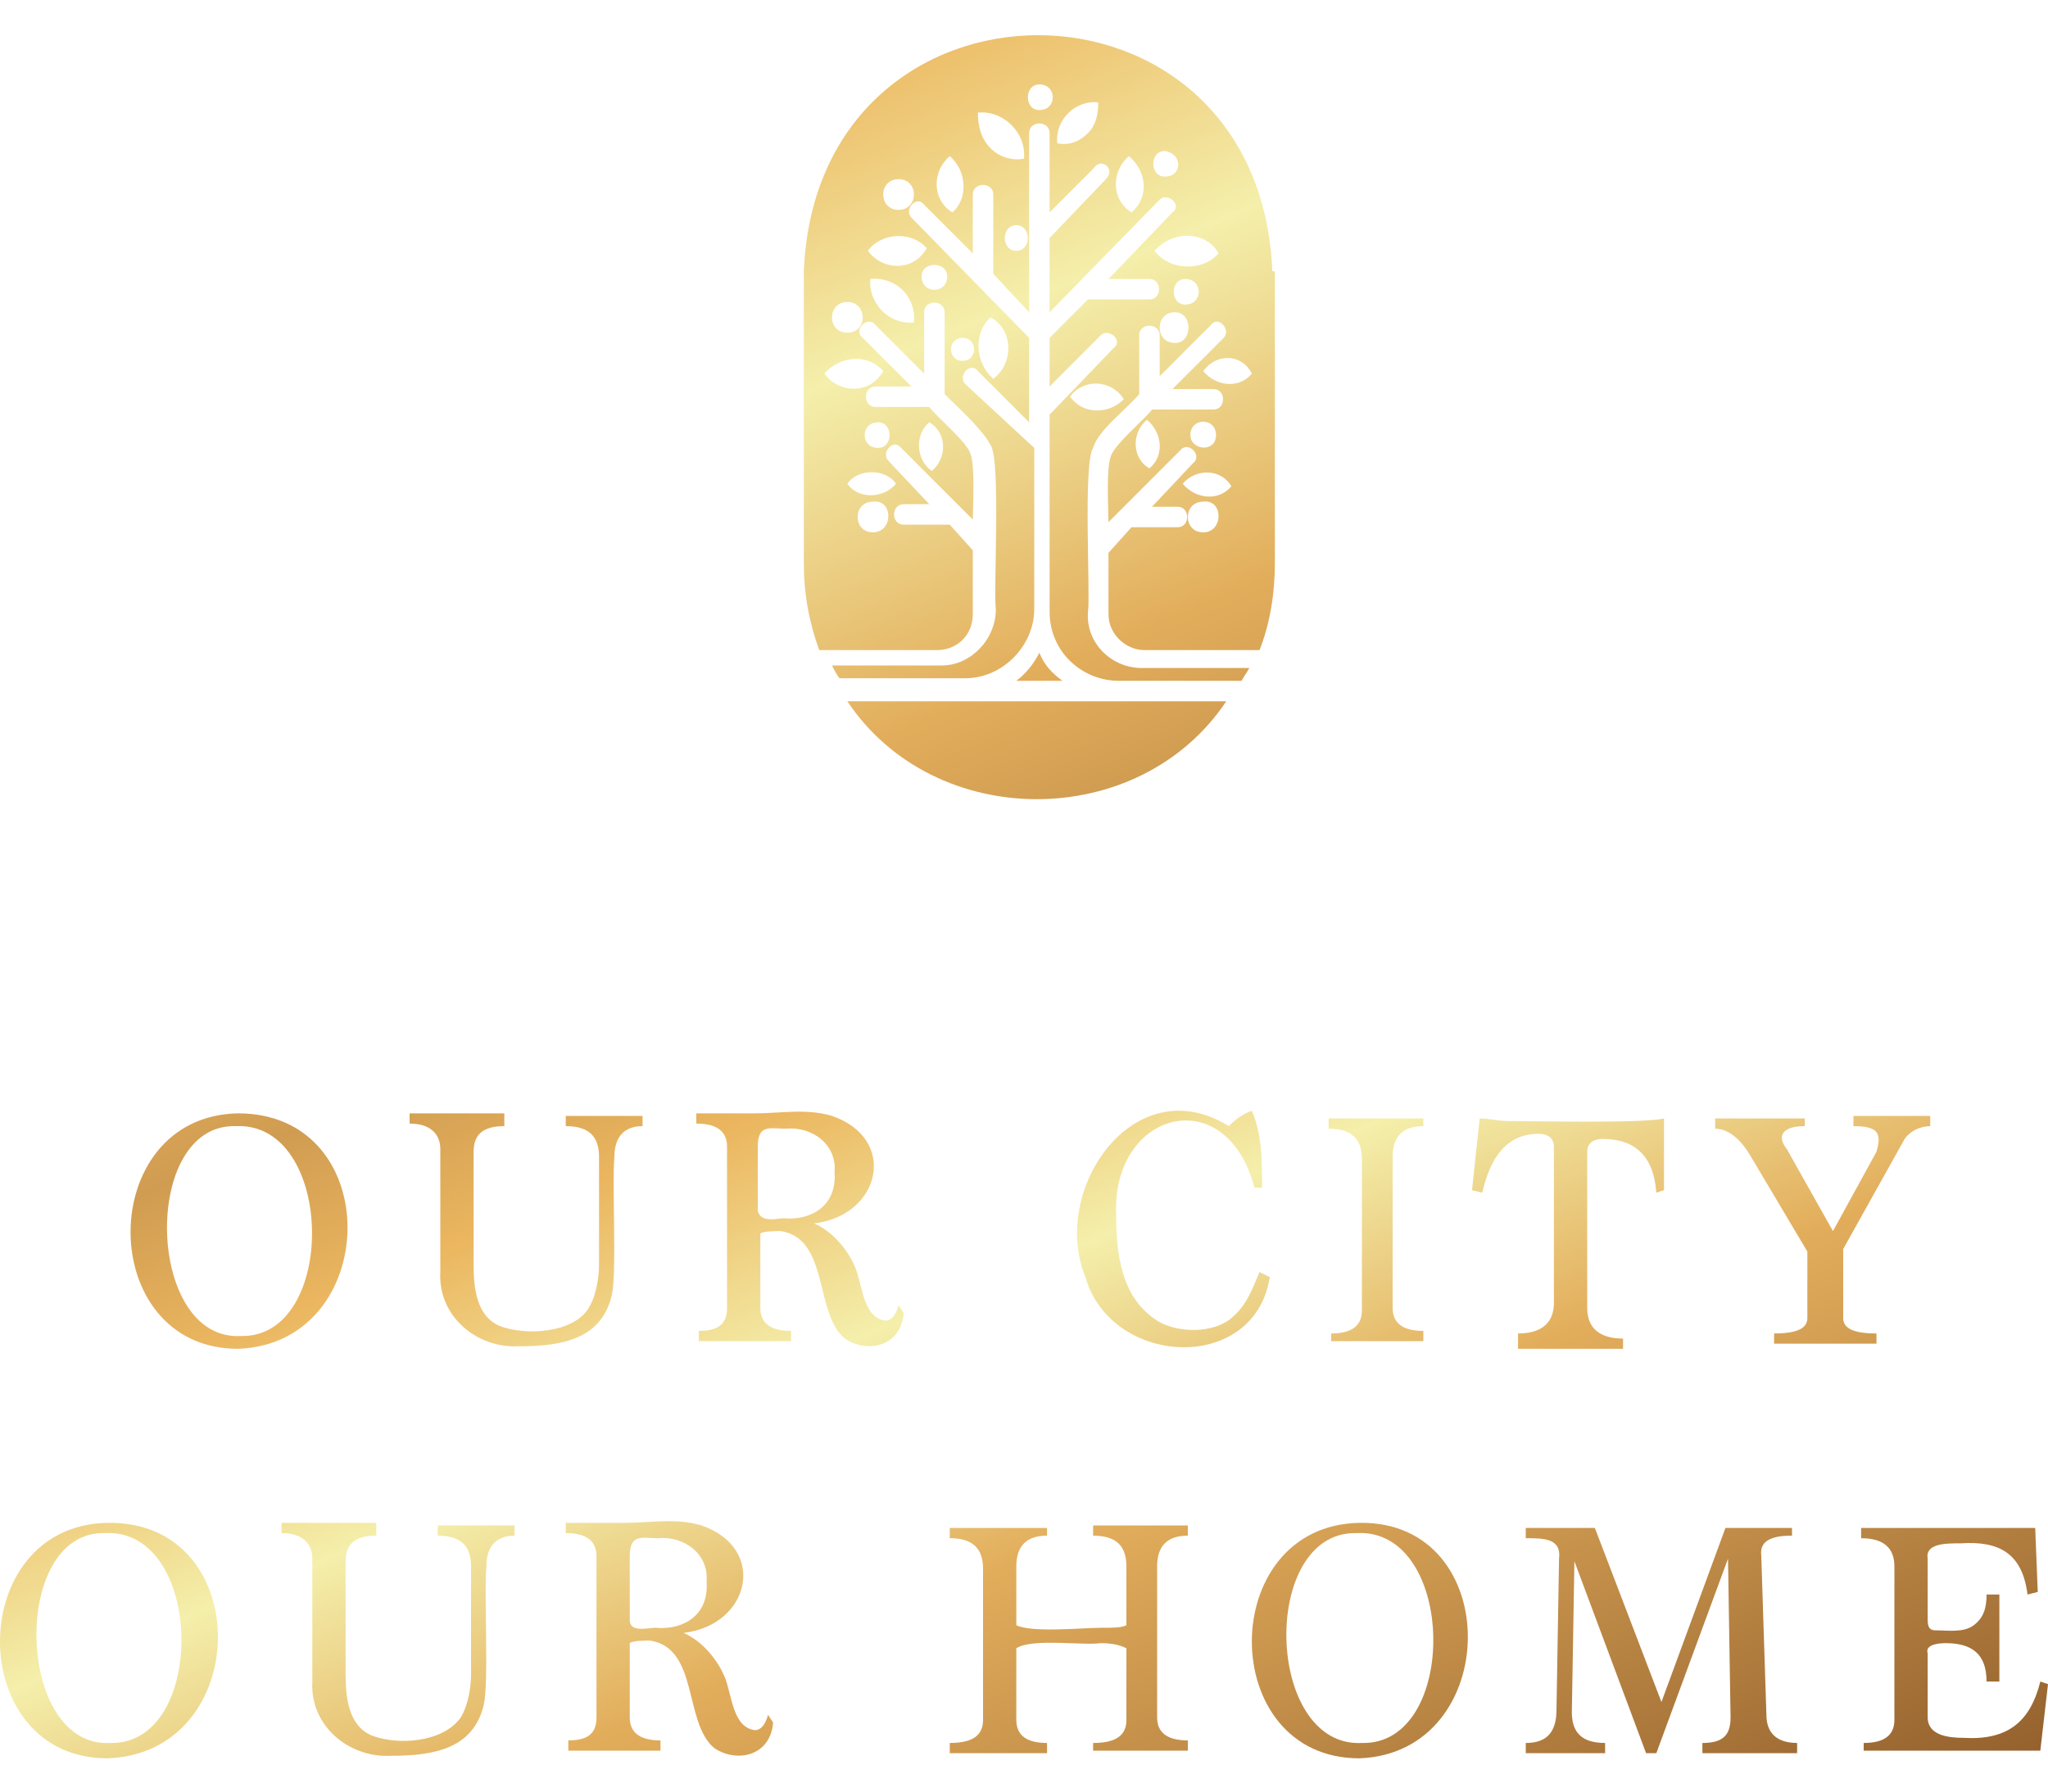
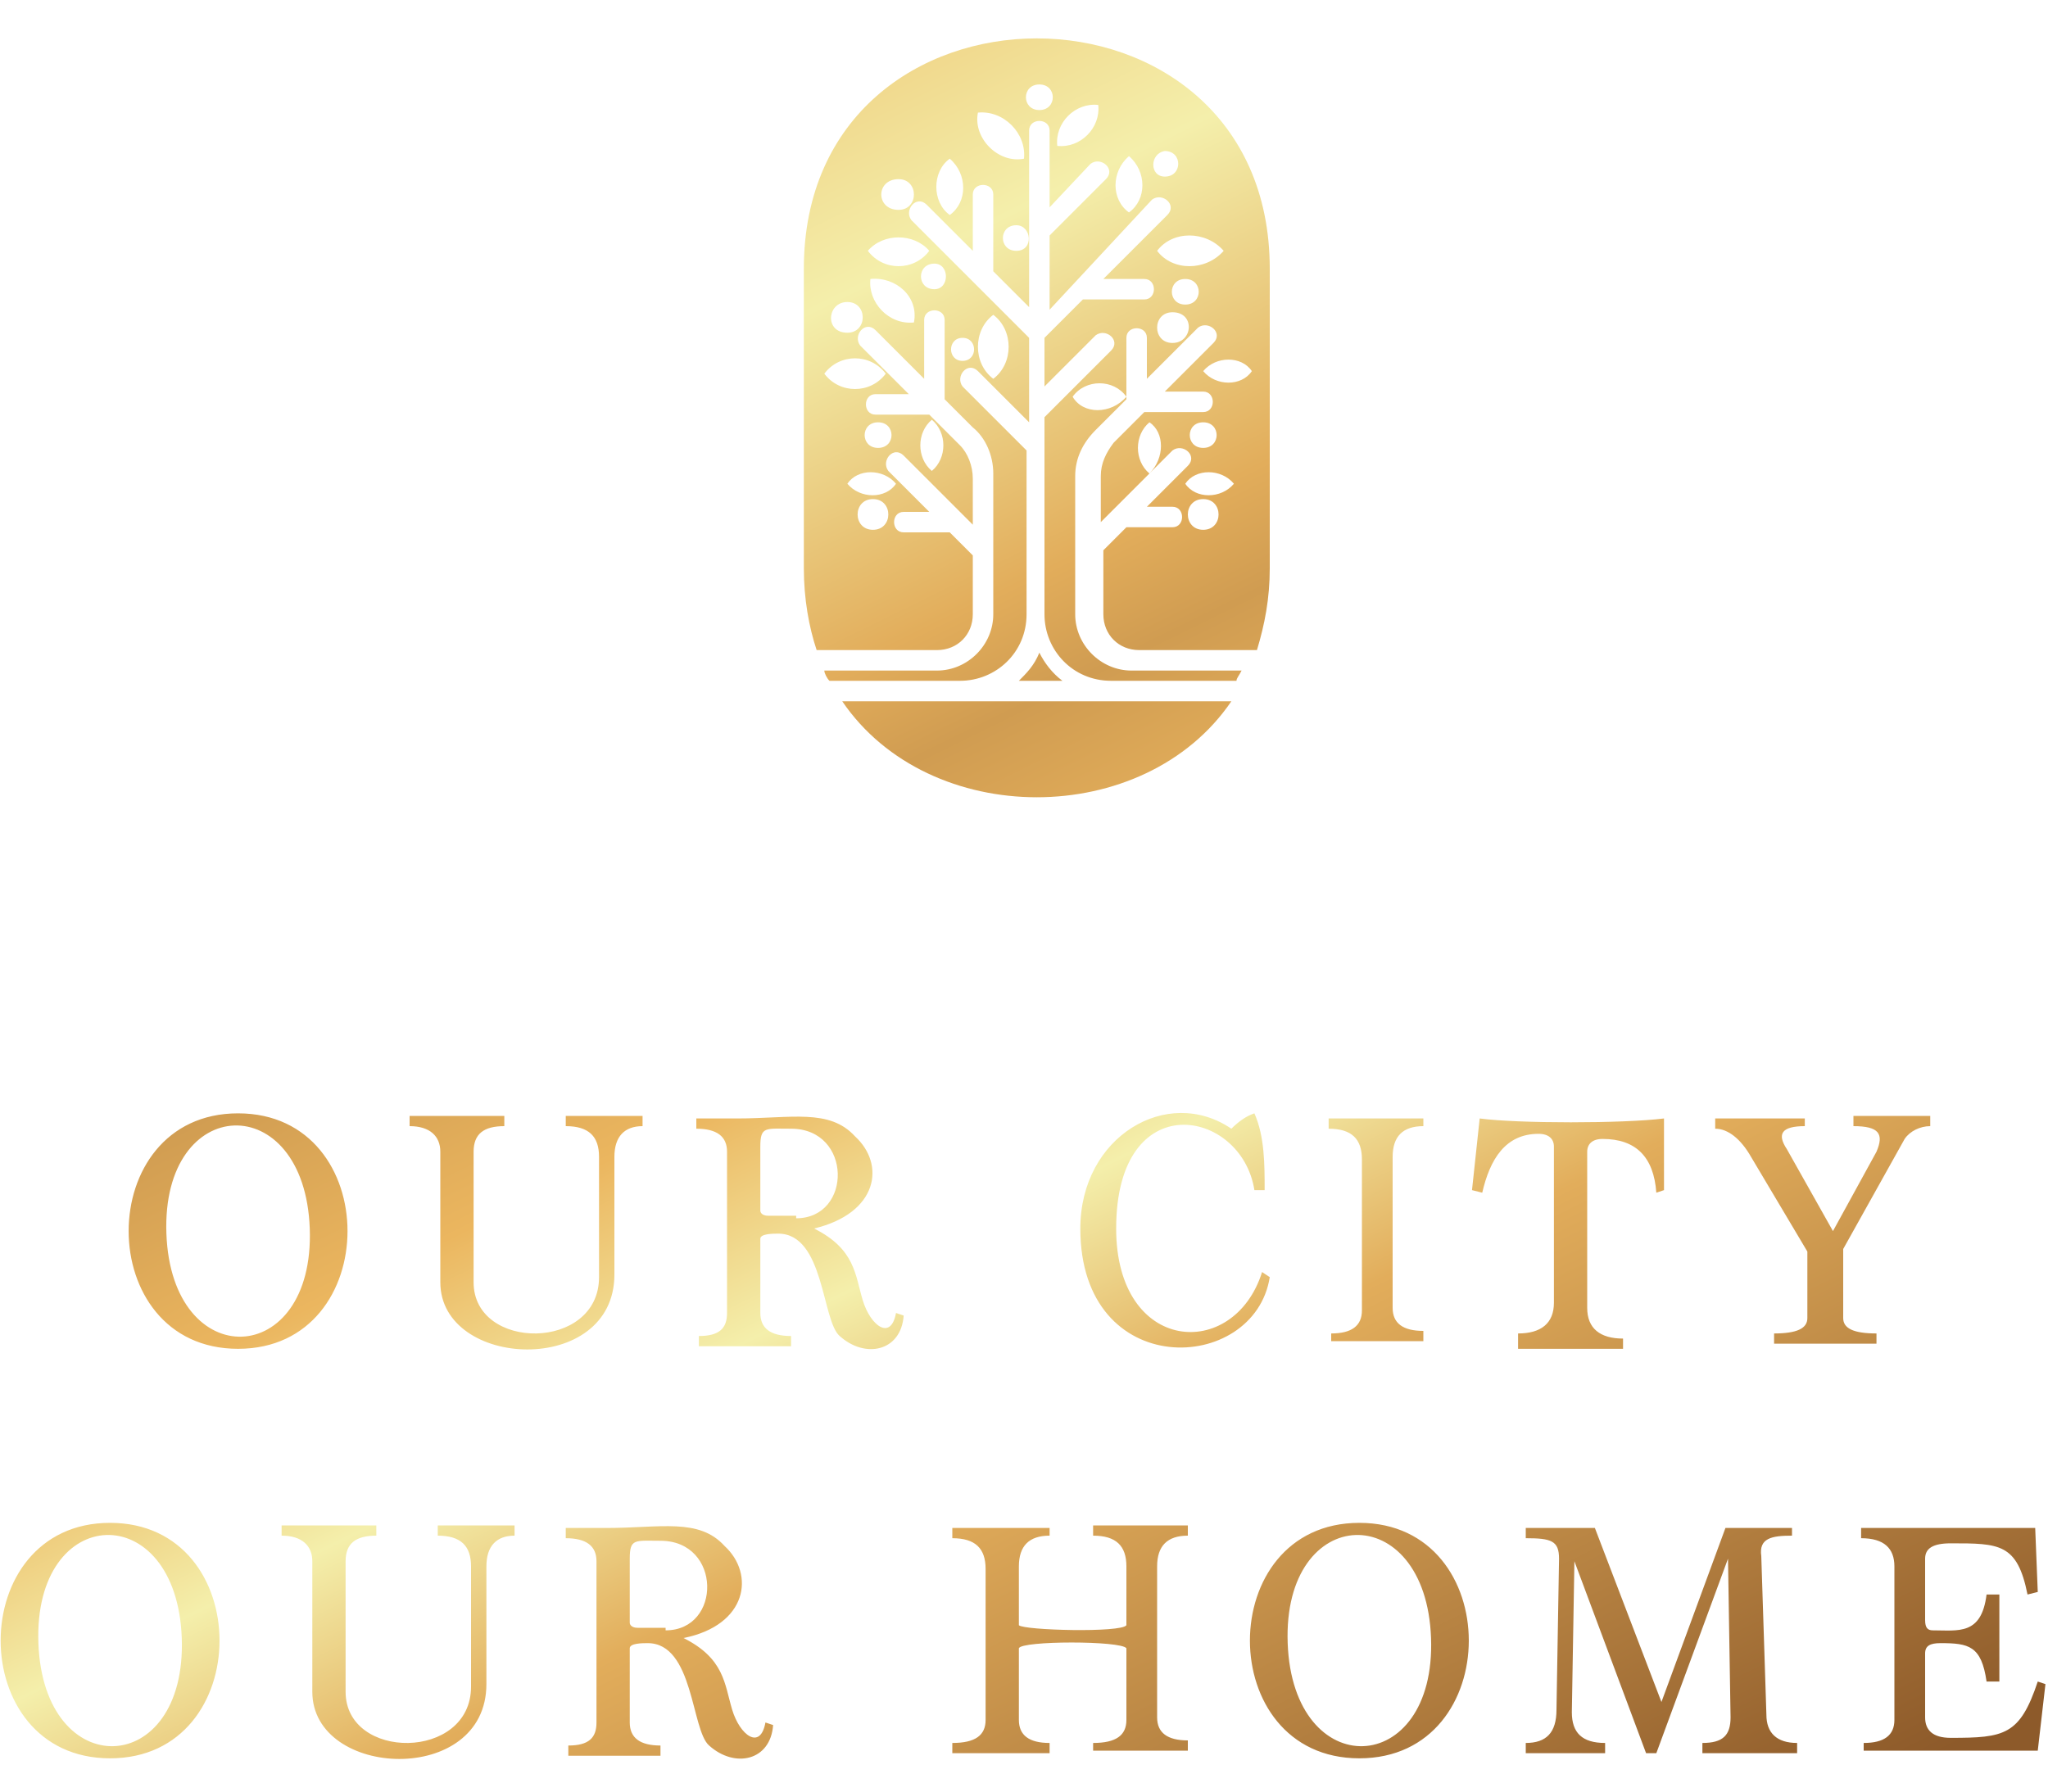
- <svg xmlns="http://www.w3.org/2000/svg" version="1.1" id="圖層_1" x="0px" y="0px" viewBox="0 0 80 70" style="enable-background:new 0 0 80 70;" xml:space="preserve">
-   <style type="text/css">
- 	.st0{fill:url(#SVGID_1_);}
- </style>
-   <linearGradient id="SVGID_1_" gradientUnits="userSpaceOnUse" x1="16.461" y1="3.28" x2="49.72" y2="83.231">
-     <stop offset="5.347594e-02" style="stop-color:#EBB65F" />
-     <stop offset="0.195" style="stop-color:#F4EFAB" />
-     <stop offset="0.353" style="stop-color:#E2AD5B" />
-     <stop offset="0.414" style="stop-color:#D09C51" />
-     <stop offset="0.489" style="stop-color:#EBB65F" />
-     <stop offset="0.598" style="stop-color:#F4EFAB" />
-     <stop offset="0.719" style="stop-color:#E2AD5B" />
+ <svg xmlns="http://www.w3.org/2000/svg" width="80" height="70" viewBox="0 0 80 70" fill="url(#SVGID_1_)">
+   <linearGradient id="SVGID_1_" gradientUnits="userSpaceOnUse" x1="12.053" y1="2.319" x2="50.662" y2="80.841">
+     <stop offset="0" style="stop-color:#EBB65F" />
+     <stop offset="0.2" style="stop-color:#F4EFAB" />
+     <stop offset="0.35" style="stop-color:#E2AD5B" />
+     <stop offset="0.4" style="stop-color:#D09C51" />
+     <stop offset="0.5" style="stop-color:#EBB65F" />
+     <stop offset="0.6" style="stop-color:#F4EFAB" />
+     <stop offset="0.7" style="stop-color:#E2AD5B" />
    <stop offset="1" style="stop-color:#8D5A2A" />
  </linearGradient>
-   <path class="st0" d="M9.3,52.7c-5.6,0-5.6-9.1,0-9.2C15.1,43.5,14.9,52.5,9.3,52.7z M9.4,52.2c3.8,0.1,3.7-8.4-0.2-8.2  C5.5,43.9,5.7,52.4,9.4,52.2z M23.4,45.2c0-0.8-0.4-1.2-1.3-1.2v-0.4h3V44c-0.7,0-1.1,0.4-1.1,1.2c-0.1,1,0.1,4.5-0.1,5.4  c-0.4,1.7-1.9,2-3.6,2c-1.7,0.1-3.2-1.2-3.1-2.9c0,0,0-4.8,0-4.8c0-0.6-0.4-1-1.2-1v-0.4h3.7V44c-0.8,0-1.2,0.3-1.2,1v4.4  c0,0.9,0.1,2,1,2.4c1,0.4,2.9,0.3,3.5-0.7c0.3-0.5,0.4-1.2,0.4-1.7C23.4,49.4,23.4,45.2,23.4,45.2z M35.3,51.3  c-0.1,1.3-1.4,1.6-2.3,1c-1.2-1-0.6-3.9-2.5-4.2c-0.2,0-0.7,0-0.8,0.1v2.9c0,0.6,0.4,0.9,1.2,0.9v0.4h-3.6v-0.4  c0.8,0,1.1-0.3,1.1-0.9v-6.3c0-0.6-0.4-0.9-1.2-0.9v-0.4c0.5,0,1.9,0,2.3,0c1,0,2-0.2,3,0.1c2.6,0.9,1.9,3.9-0.7,4.2v0  c0.7,0.3,1.3,1,1.6,1.7c0.3,0.7,0.3,2,1.2,2.1c0.2,0,0.4-0.2,0.5-0.6L35.3,51.3z M30.6,47.6c1.1,0.1,2.1-0.5,2-1.8  c0.1-1.1-0.9-1.8-1.9-1.7c-0.6,0-1.1-0.2-1.1,0.7c0,0,0,2.5,0,2.5C29.7,47.8,30.4,47.6,30.6,47.6z M49.6,49.9  c-0.6,3.8-6.2,3.5-7.2,0c-1.4-3.4,1.9-8.2,5.6-5.9c0.3-0.3,0.6-0.5,0.9-0.6c0.4,0.9,0.4,2,0.4,3H49c-1.1-4.2-5.6-3-5.4,1.1  c0,1.5,0.2,3.2,1.6,4.1c0.8,0.5,2.2,0.5,2.9-0.1c0.6-0.5,0.8-1.1,1.1-1.8L49.6,49.9z M52,52.5v-0.4c0.8,0,1.2-0.3,1.2-0.9v-5.9  c0-0.8-0.4-1.2-1.3-1.2v-0.4h3.7V44c-0.8,0-1.2,0.4-1.2,1.2v5.9c0,0.6,0.4,0.9,1.2,0.9v0.4H52z M59.3,52.5v-0.4  c0.9,0,1.4-0.4,1.4-1.2v-6.1c0-0.3-0.2-0.5-0.6-0.5c-1.3,0-1.9,1-2.2,2.3l-0.4-0.1l0.3-2.8c0.4,0,0.7,0.1,1.1,0.1  c0.9,0,5.3,0.1,6.1-0.1v2.8l-0.3,0.1c-0.1-1.4-0.8-2.1-2.1-2.1c-0.4,0-0.6,0.2-0.6,0.5v6.1c0,0.8,0.5,1.2,1.4,1.2v0.4H59.3z   M69.3,52.5v-0.4c0.9,0,1.3-0.2,1.3-0.6v-2.6l-2.2-3.7c-0.4-0.7-0.9-1.1-1.4-1.1v-0.4h3.5V44c-0.9,0-1.1,0.4-0.7,0.9  c0,0,1.8,3.2,1.8,3.2l1.7-3.1c0.2-0.7,0.1-1-0.9-1v-0.4h3V44c-0.4,0-0.8,0.2-1,0.5L72,48.8v2.7c0,0.4,0.4,0.6,1.3,0.6v0.4H69.3z   M4.2,68.7c-5.6,0-5.6-9.1,0-9.2C10,59.4,9.9,68.5,4.2,68.7z M4.3,68.1c3.8,0.1,3.7-8.4-0.2-8.2C0.4,59.8,0.6,68.3,4.3,68.1z   M18.4,61.2c0-0.8-0.4-1.2-1.3-1.2v-0.4h3V60c-0.7,0-1.1,0.4-1.1,1.2c-0.1,1,0.1,4.5-0.1,5.4c-0.4,1.7-1.9,2-3.6,2  c-1.7,0.1-3.2-1.2-3.1-2.9c0,0,0-4.8,0-4.8c0-0.6-0.4-1-1.2-1v-0.4h3.7V60c-0.8,0-1.2,0.3-1.2,1v4.4c0,0.9,0.1,2,1,2.4  c1,0.4,2.8,0.3,3.5-0.7c0.3-0.5,0.4-1.2,0.4-1.7C18.4,65.4,18.4,61.2,18.4,61.2z M30.2,67.3c-0.1,1.3-1.4,1.6-2.3,1  c-1.2-1-0.6-3.9-2.5-4.2c-0.2,0-0.7,0-0.8,0.1v2.9c0,0.6,0.4,0.9,1.2,0.9v0.4h-3.6v-0.4c0.8,0,1.1-0.3,1.1-0.9v-6.3  c0-0.6-0.4-0.9-1.2-0.9v-0.4c0.5,0,1.9,0,2.3,0c1,0,2-0.2,3,0.1c2.6,0.9,1.9,3.9-0.7,4.2v0c0.7,0.3,1.3,1,1.6,1.7  c0.3,0.7,0.3,2,1.2,2.1c0.2,0,0.4-0.2,0.5-0.6L30.2,67.3z M25.6,63.6c1.1,0.1,2.1-0.5,2-1.8c0.1-1.1-0.9-1.8-1.9-1.7  c-0.6,0-1.1-0.2-1.1,0.7c0,0,0,2.5,0,2.5C24.6,63.8,25.3,63.6,25.6,63.6z M42.7,68.5v-0.4c0.9,0,1.3-0.3,1.3-0.9v-2.8  c-0.2-0.1-0.5-0.2-1-0.2c-0.7,0.1-2.7-0.2-3.3,0.2v2.8c0,0.6,0.4,0.9,1.2,0.9v0.4h-3.8v-0.4c0.9,0,1.3-0.3,1.3-0.9v-5.9  c0-0.8-0.4-1.2-1.3-1.2v-0.4h3.8V60c-0.8,0-1.2,0.4-1.2,1.2v2.3c0.6,0.3,2.6,0.1,3.3,0.1c0.5,0,0.8,0,1-0.1v-2.3  c0-0.8-0.4-1.2-1.3-1.2v-0.4h3.7V60c-0.8,0-1.2,0.4-1.2,1.2v5.9c0,0.6,0.4,0.9,1.2,0.9v0.4H42.7z M53.1,68.7c-5.6,0-5.6-9.1,0-9.2  C58.8,59.4,58.7,68.5,53.1,68.7z M53.2,68.1c3.8,0.1,3.7-8.4-0.2-8.2C49.2,59.8,49.4,68.3,53.2,68.1z M66.5,68.5v-0.4  c0.8,0,1.1-0.3,1.1-1l-0.1-6.2l-2.8,7.6h-0.4L61.5,61l-0.1,5.9c0,0.8,0.4,1.2,1.3,1.2v0.4h-3.1v-0.4c0.8,0,1.2-0.4,1.2-1.3l0.1-5.9  c0.1-0.8-0.6-0.8-1.3-0.8v-0.4h2.7l2.6,6.8l2.5-6.8H70V60c-0.6,0-1.3,0.1-1.2,0.8L69,67c0,0.7,0.4,1.1,1.2,1.1v0.4H66.5z M72.8,68.5  v-0.4c0.8,0,1.2-0.3,1.2-0.9v-6c0-0.7-0.4-1.1-1.3-1.1v-0.4h6.8l0.1,2.5l-0.4,0.1c-0.2-1.6-1.1-2.1-2.6-2c-0.6,0-1.4,0-1.3,0.6  c0,0,0,2.4,0,2.4c0,0.3,0.1,0.4,0.3,0.4c0.5,0,1.1,0.1,1.5-0.2c0.4-0.3,0.5-0.7,0.5-1.2h0.5v3.4h-0.5c0-1.1-0.6-1.5-1.6-1.5  c-0.4,0-0.8,0.1-0.7,0.4c0,0,0,2.5,0,2.5c0,0.7,0.8,0.8,1.4,0.8c1.7,0.1,2.6-0.6,3-2.2l0.3,0.1l-0.3,2.6H72.8z M43.6,27.4h-6  c0,0,0,0-0.1,0h-4.4c3.4,5.1,11.4,5.1,14.8,0L43.6,27.4C43.7,27.4,43.6,27.4,43.6,27.4z M40.6,25.5c-0.2,0.4-0.5,0.8-0.9,1.1h1.8  C41.1,26.3,40.8,26,40.6,25.5z M49.7,10.6c-0.5-12.3-17.8-12.3-18.3,0c0,0,0,11.4,0,11.4c0,1.2,0.2,2.3,0.6,3.4h4.6  c0.8,0,1.4-0.6,1.4-1.4v-2.5l-0.9-1h-1.8c-0.5,0-0.5-0.8,0-0.8c0,0,1,0,1,0l-1.6-1.7c-0.3-0.3,0.2-0.9,0.5-0.5l2.8,2.8  c0-0.5,0.1-2.1-0.1-2.6c-0.2-0.5-1.3-1.4-1.6-1.8h-2.1c-0.5,0-0.5-0.8,0-0.8c0,0,1.4,0,1.4,0l-1.9-1.9c-0.4-0.3,0.2-0.9,0.5-0.5  l1.9,1.9v-2.4c0-0.5,0.8-0.5,0.8,0c0,0,0,3.2,0,3.2c0.5,0.5,1.5,1.4,1.8,2c0.4,0.6,0.1,5.7,0.2,6.4c0,1.2-1,2.2-2.1,2.2  c0,0-4.3,0-4.3,0c0.1,0.2,0.2,0.4,0.3,0.5h4.9c1.5,0,2.7-1.3,2.7-2.7c0,0,0-6.3,0-6.3L37.7,15c-0.3-0.3,0.2-0.9,0.5-0.5c0,0,2,2,2,2  v-3.3l-4.6-4.7c-0.3-0.3,0.2-0.9,0.5-0.5c0,0,1.9,1.9,1.9,1.9V7.6c0-0.5,0.8-0.5,0.8,0c0,0,0,3.1,0,3.1l1.4,1.5l0-7  c0-0.5,0.8-0.5,0.8,0l0,3.1l1.7-1.7C43,6.1,43.6,6.6,43.2,7L41,9.3v2.9l4.3-4.4c0.3-0.3,0.9,0.2,0.5,0.5l-2.5,2.6l1.6,0  c0.5,0,0.5,0.8,0,0.8c0,0-2.4,0-2.4,0L41,13.2v1.9l2-2c0.3-0.3,0.9,0.2,0.5,0.5c0,0-2.5,2.6-2.5,2.6v7.7c0,1.6,1.3,2.7,2.7,2.7h4.8  c0.1-0.2,0.2-0.3,0.3-0.5h-4.2c-1.2,0-2.2-1-2.1-2.2c0.1-0.7-0.2-5.8,0.2-6.4c0.2-0.7,1.3-1.5,1.8-2.1v-2.3c0-0.5,0.8-0.5,0.8,0  c0,0,0,1.6,0,1.6l2-2c0.3-0.4,0.8,0.2,0.5,0.5l-2,2h1.6c0.5,0,0.5,0.8,0,0.8c0,0-2.4,0-2.4,0c-0.3,0.4-1.4,1.3-1.6,1.8  c-0.2,0.5-0.1,2.1-0.1,2.6l2.8-2.8c0.3-0.4,0.9,0.2,0.5,0.5c0,0-1.6,1.7-1.6,1.7h1c0.5,0,0.5,0.8,0,0.8c0,0-1.8,0-1.8,0l-0.9,1V24  c0,0.8,0.7,1.4,1.4,1.4h4.5c0.4-1,0.6-2.2,0.6-3.4V10.6z M36.3,16.5L36.3,16.5c0.7,0.4,0.7,1.4,0.1,1.9C35.8,18,35.7,17,36.3,16.5z   M34.1,20.8c-0.8,0-0.8-1.2,0-1.2C34.9,19.5,34.9,20.8,34.1,20.8z M35,18.9c-0.5,0.6-1.5,0.6-1.9,0C33.5,18.3,34.6,18.3,35,18.9z   M34.3,16.5c0.6,0,0.6,1,0,1C33.6,17.5,33.6,16.5,34.3,16.5z M34.5,14.5L34.5,14.5c-0.5,0.9-1.7,0.9-2.3,0.1  C32.8,13.9,33.9,13.8,34.5,14.5z M33.1,13c-0.8,0-0.8-1.2,0-1.2C33.9,11.8,33.9,13,33.1,13z M35.7,12.6c-1,0.1-1.8-0.8-1.7-1.7  C35,10.8,35.8,11.6,35.7,12.6z M38.7,12.4L38.7,12.4c0.9,0.5,0.9,1.8,0.1,2.4C38.1,14.2,38,13,38.7,12.4z M37.6,13.2  c0.6,0,0.6,0.9,0,0.9C37,14.1,37,13.2,37.6,13.2z M37,10.8c0,0.7-1,0.7-1,0C36,10.2,37,10.2,37,10.8z M36.2,9.7L36.2,9.7  c-0.5,0.9-1.7,0.9-2.3,0.1C34.4,9.1,35.6,9,36.2,9.7z M35.1,8.2c-0.8,0-0.8-1.2,0-1.2C35.9,7,35.9,8.2,35.1,8.2z M37.2,8.3L37.2,8.3  c-0.8-0.5-0.8-1.6-0.1-2.2C37.8,6.7,37.8,7.8,37.2,8.3z M38.7,5.8c-0.4-0.4-0.5-0.9-0.5-1.4c1-0.1,1.9,0.8,1.8,1.8  C39.5,6.3,39,6.1,38.7,5.8z M39.7,9.8c-0.6,0-0.6-1,0-1C40.3,8.8,40.3,9.8,39.7,9.8z M40.6,4.3c-0.6,0-0.6-1,0-1  C41.3,3.3,41.3,4.3,40.6,4.3z M42.5,5.2c-0.3,0.3-0.7,0.5-1.2,0.4c-0.1-0.9,0.7-1.7,1.6-1.6C42.9,4.5,42.8,4.9,42.5,5.2z M43.9,15.6  c-0.6,0.6-1.6,0.6-2.1-0.1C42.3,14.8,43.4,14.8,43.9,15.6L43.9,15.6z M44.2,8.3L44.2,8.3c-0.8-0.5-0.8-1.6-0.1-2.2  C44.8,6.7,44.9,7.7,44.2,8.3z M45.5,6.9c-0.6,0-0.6-1,0-1C46.2,6,46.2,6.9,45.5,6.9z M45.9,13.4c-0.8,0-0.8-1.2,0-1.2  C46.6,12.2,46.6,13.4,45.9,13.4z M46.3,11.9c-0.6,0-0.6-1,0-1C47,10.9,47,11.9,46.3,11.9z M47.6,9.9c-0.6,0.7-1.9,0.7-2.5-0.1  C45.8,9,47.1,9,47.6,9.9L47.6,9.9z M44.9,18.3L44.9,18.3c-0.7-0.4-0.7-1.4-0.1-1.9C45.4,16.9,45.5,17.8,44.9,18.3z M46.5,17  c0-0.7,1-0.7,1,0C47.5,17.7,46.5,17.6,46.5,17z M47,20.8c-0.8,0-0.8-1.2,0-1.2C47.8,19.5,47.8,20.8,47,20.8z M48.1,19  c-0.5,0.6-1.4,0.5-1.9-0.1C46.7,18.3,47.7,18.3,48.1,19L48.1,19z M48.9,14.6c-0.5,0.6-1.4,0.5-1.9-0.1  C47.5,13.8,48.5,13.8,48.9,14.6L48.9,14.6z" />
+   <path class="st0" d="M42.7,68.5v-0.4c0.9,0,1.3-0.3,1.3-0.9v-2.8c-0.2-0.3-4.1-0.3-4.2,0v2.8c0,0.6,0.4,0.9,1.2,0.9v0.4h-3.8v-0.4  c0.9,0,1.3-0.3,1.3-0.9v-5.9c0-0.8-0.4-1.2-1.3-1.2v-0.4h3.8V60c-0.8,0-1.2,0.4-1.2,1.2v2.3c0.2,0.2,4,0.3,4.2,0v-2.3  c0-0.8-0.4-1.2-1.3-1.2v-0.4h3.7V60c-0.8,0-1.2,0.4-1.2,1.2v5.9c0,0.6,0.4,0.9,1.2,0.9v0.4H42.7z M66.5,68.5v-0.4  c0.8,0,1.1-0.3,1.1-1l-0.1-6.2l-2.8,7.6h-0.4L61.5,61l-0.1,5.9c0,0.8,0.4,1.2,1.3,1.2v0.4h-3.1v-0.4c0.8,0,1.2-0.4,1.2-1.3l0.1-5.9  c0-0.7-0.3-0.8-1.3-0.8v-0.4h2.7l2.6,6.8l2.5-6.8H70V60c-0.8,0-1.3,0.1-1.2,0.8L69,67c0,0.7,0.4,1.1,1.2,1.1v0.4H66.5z M72.8,68.5  v-0.4c0.8,0,1.2-0.3,1.2-0.9v-6c0-0.7-0.4-1.1-1.3-1.1v-0.4h6.8l0.1,2.5l-0.4,0.1c-0.4-2-1.1-2-3-2c-0.7,0-1,0.2-1,0.6v2.4  c0,0.3,0.1,0.4,0.3,0.4c1,0,1.9,0.2,2.1-1.4h0.5v3.4h-0.5c-0.2-1.4-0.7-1.5-1.8-1.5c-0.4,0-0.6,0.1-0.6,0.4v2.5c0,0.5,0.3,0.8,1,0.8  c2.1,0,2.7-0.1,3.4-2.2l0.3,0.1l-0.3,2.6H72.8z M49.6,49.9c-0.6,3.8-7.4,4.1-7.4-1.9c0-3.6,3.4-5.6,5.9-3.9c0.3-0.3,0.6-0.5,0.9-0.6  c0.4,0.9,0.4,2,0.4,3H49c-0.5-3.2-5.4-4.1-5.4,1.5c0,4.9,4.6,5.2,5.7,1.7L49.6,49.9z M52,52.5v-0.4c0.8,0,1.2-0.3,1.2-0.9v-5.9  c0-0.8-0.4-1.2-1.3-1.2v-0.4h3.7V44c-0.8,0-1.2,0.4-1.2,1.2v5.9c0,0.6,0.4,0.9,1.2,0.9v0.4H52z M59.3,52.5v-0.4  c0.9,0,1.4-0.4,1.4-1.2v-6.1c0-0.3-0.2-0.5-0.6-0.5c-1.3,0-1.9,1-2.2,2.3l-0.4-0.1l0.3-2.8c1.5,0.2,5.6,0.2,7.2,0v2.8l-0.3,0.1  c-0.1-1.4-0.8-2.1-2.1-2.1c-0.4,0-0.6,0.2-0.6,0.5v6.1c0,0.8,0.5,1.2,1.4,1.2v0.4H59.3z M69.3,52.5v-0.4c0.9,0,1.3-0.2,1.3-0.6v-2.6  l-2.2-3.7c-0.4-0.7-0.9-1.1-1.4-1.1v-0.4h3.5V44c-0.9,0-1.1,0.3-0.7,0.9l1.8,3.2l1.7-3.1c0.3-0.7,0.1-1-0.9-1v-0.4h3V44  c-0.4,0-0.8,0.2-1,0.5L72,48.8v2.7c0,0.4,0.4,0.6,1.3,0.6v0.4H69.3z M23.4,45.2c0-0.8-0.4-1.2-1.3-1.2v-0.4h3V44  c-0.7,0-1.1,0.4-1.1,1.2v4.6c0,4-6.8,3.7-6.8,0.3V45c0-0.6-0.4-1-1.2-1v-0.4h3.7V44c-0.8,0-1.2,0.3-1.2,1v5.1c0,2.7,4.9,2.7,4.9-0.2  V45.2z M31.8,48c1.6,0.8,1.6,1.8,1.9,2.8c0.3,1,1.1,1.6,1.3,0.5l0.3,0.1c-0.1,1.4-1.5,1.7-2.5,0.8c-0.7-0.6-0.6-4-2.4-4  c-0.2,0-0.7,0-0.7,0.2v2.9c0,0.6,0.4,0.9,1.2,0.9v0.4h-3.6v-0.4c0.8,0,1.1-0.3,1.1-0.9v-6.3c0-0.6-0.4-0.9-1.2-0.9v-0.4h1.6  c2.1,0,3.6-0.4,4.6,0.7C34.6,45.5,34.3,47.4,31.8,48z M31.1,47.6c2.2,0,2.2-3.5-0.2-3.5c-1,0-1.2-0.1-1.2,0.7v2.5  c0,0.1,0.1,0.2,0.3,0.2H31.1z M40.6,25.5c0.2,0.4,0.5,0.8,0.9,1.1h-1.7C40.1,26.3,40.4,26,40.6,25.5z M31.9,25.4  c-0.3-0.9-0.5-2-0.5-3.2V10.5c0-12,18.2-12,18.2,0v11.7c0,1.2-0.2,2.2-0.5,3.2h-4.6c-0.8,0-1.4-0.6-1.4-1.4v-2.5l0.9-0.9h1.8  c0.5,0,0.5-0.8,0-0.8h-1l1.6-1.6c0.4-0.4-0.2-0.9-0.6-0.6l-2.8,2.8v-1.8c0-0.5,0.2-0.9,0.5-1.3l1.2-1.2h2.3c0.5,0,0.5-0.8,0-0.8  h-1.5l1.9-1.9c0.4-0.4-0.2-0.9-0.6-0.6l-2,2v-1.6c0-0.5-0.8-0.5-0.8,0v2.4l-1.2,1.2c-0.5,0.5-0.8,1.1-0.8,1.8V24  c0,1.2,1,2.2,2.2,2.2h4.3c-0.1,0.2-0.2,0.3-0.2,0.4h-4.9c-1.5,0-2.6-1.2-2.6-2.6v-7.7l2.6-2.6c0.4-0.4-0.2-0.9-0.6-0.6l-2,2v-1.9  l1.5-1.5h2.4c0.5,0,0.5-0.8,0-0.8h-1.6l2.5-2.5c0.4-0.4-0.2-0.9-0.6-0.6L41,12.1V9.2L43.2,7c0.4-0.4-0.2-0.9-0.6-0.6L41,8.1v-3  c0-0.5-0.8-0.5-0.8,0v6.9l-1.4-1.4v-3c0-0.5-0.8-0.5-0.8,0v2.2L36.2,8c-0.4-0.4-0.9,0.2-0.6,0.6l4.6,4.6v3.3l-2-2  c-0.4-0.4-0.9,0.2-0.6,0.6l2.5,2.5V24c0,1.5-1.2,2.6-2.6,2.6h-5.1c-0.1-0.1-0.2-0.3-0.2-0.4h4.4c1.2,0,2.2-1,2.2-2.2v-5.5  c0-0.7-0.3-1.4-0.8-1.8l-1.1-1.1v-3.1c0-0.5-0.8-0.5-0.8,0v2.3l-1.9-1.9c-0.4-0.4-0.9,0.2-0.6,0.6l1.9,1.9h-1.3  c-0.5,0-0.5,0.8,0,0.8h2.1l1.2,1.2c0.3,0.3,0.5,0.8,0.5,1.3v1.8l-2.7-2.7c-0.4-0.4-0.9,0.2-0.6,0.6l1.6,1.6h-1c-0.5,0-0.5,0.8,0,0.8  h1.8l0.9,0.9V24c0,0.8-0.6,1.4-1.4,1.4H31.9z M36.4,18.4c0.6-0.5,0.6-1.5,0-2C35.8,16.9,35.8,17.9,36.4,18.4z M44,15.5  c-0.5-0.7-1.6-0.7-2.1,0C42.3,16.2,43.4,16.2,44,15.5z M44.9,16.5c-0.6,0.5-0.6,1.5,0,2C45.5,17.9,45.5,16.9,44.9,16.5z M47,17.5  c0.7,0,0.7-1,0-1S46.3,17.5,47,17.5z M47,19.5c-0.8,0-0.8,1.2,0,1.2C47.8,20.7,47.8,19.5,47,19.5z M48.2,18.9  c-0.5-0.6-1.5-0.6-1.9,0C46.7,19.5,47.7,19.5,48.2,18.9z M47,14.5c0.5,0.6,1.5,0.6,1.9,0C48.5,13.9,47.5,13.9,47,14.5z M45.8,12.2  c-0.8,0-0.8,1.2,0,1.2S46.7,12.2,45.8,12.2z M46.3,10.9c-0.7,0-0.7,1,0,1S47,10.9,46.3,10.9z M45.2,9.8c0.6,0.8,1.9,0.8,2.6,0  C47.1,9,45.8,9,45.2,9.8z M45.5,6.9c0.7,0,0.7-1,0-1C44.9,6,44.9,6.9,45.5,6.9z M44.1,8.3c0.7-0.5,0.7-1.6,0-2.2  C43.4,6.7,43.4,7.8,44.1,8.3z M41.3,5.7C42.2,5.8,43,5,42.9,4.1C42,4,41.2,4.8,41.3,5.7z M40.6,4.3c0.7,0,0.7-1,0-1  C39.9,3.3,39.9,4.3,40.6,4.3z M39.7,8.8c-0.7,0-0.7,1,0,1S40.3,8.8,39.7,8.8z M40,6.2c0.1-1-0.8-1.9-1.8-1.8C38,5.4,39,6.4,40,6.2z   M37.1,8.4c0.7-0.5,0.7-1.6,0-2.2C36.4,6.7,36.4,7.9,37.1,8.4z M34.1,19.5c-0.8,0-0.8,1.2,0,1.2S34.9,19.5,34.1,19.5z M33.1,18.9  c0.5,0.6,1.5,0.6,1.9,0C34.5,18.3,33.5,18.3,33.1,18.9z M34.3,17.5c0.7,0,0.7-1,0-1S33.6,17.5,34.3,17.5z M34,10.9  c-0.1,0.9,0.7,1.8,1.7,1.7C35.9,11.6,35,10.8,34,10.9z M38.8,14.8c0.8-0.6,0.8-1.9,0-2.5C38,12.9,38,14.2,38.8,14.8z M37.6,14.1  c0.6,0,0.6-0.9,0-0.9C37,13.2,37,14.1,37.6,14.1z M36.5,10.3c-0.7,0-0.7,1,0,1C37.1,11.3,37.1,10.3,36.5,10.3z M35.1,8.2  c0.8,0,0.8-1.2,0-1.2C34.2,7,34.2,8.2,35.1,8.2z M33.9,9.8c0.6,0.8,1.8,0.8,2.4,0C35.7,9.1,34.5,9.1,33.9,9.8z M33.1,13  c0.8,0,0.8-1.2,0-1.2S32.2,13,33.1,13z M32.2,14.6c0.6,0.8,1.8,0.8,2.4,0C34,13.8,32.8,13.8,32.2,14.6z M32.9,27.4  c3.4,5,11.8,5,15.2,0H32.9z M9.3,43.5c-5.7,0-5.7,9.2,0,9.2C15,52.7,15,43.5,9.3,43.5z M6.5,48.2c-0.2-5.5,5.4-5.7,5.6-0.2  C12.3,53.5,6.7,53.7,6.5,48.2z M18.4,61.2c0-0.8-0.4-1.2-1.3-1.2v-0.4h3v0.4c-0.7,0-1.1,0.4-1.1,1.2v4.6c0,4-6.8,3.7-6.8,0.3V61  c0-0.6-0.4-1-1.2-1v-0.4h3.7v0.4c-0.8,0-1.2,0.3-1.2,1v5.1c0,2.7,4.9,2.7,4.9-0.2V61.2z M26.7,64c1.6,0.8,1.6,1.8,1.9,2.8  c0.3,1,1.1,1.6,1.3,0.5l0.3,0.1c-0.1,1.4-1.5,1.7-2.5,0.8c-0.7-0.6-0.6-4-2.4-4c-0.2,0-0.7,0-0.7,0.2v2.9c0,0.6,0.4,0.9,1.2,0.9v0.4  h-3.6v-0.4c0.8,0,1.1-0.3,1.1-0.9v-6.3c0-0.6-0.4-0.9-1.2-0.9v-0.4h1.6c2.1,0,3.6-0.4,4.6,0.7C29.5,61.5,29.2,63.5,26.7,64z   M26,63.7c2.2,0,2.2-3.5-0.2-3.5c-1,0-1.2-0.1-1.2,0.7v2.5c0,0.1,0.1,0.2,0.3,0.2H26z M4.3,59.5c-5.7,0-5.7,9.2,0,9.2  C10,68.7,10,59.5,4.3,59.5z M1.5,64.2c-0.2-5.5,5.4-5.7,5.6-0.2C7.3,69.5,1.7,69.7,1.5,64.2z M53.1,59.5c-5.7,0-5.7,9.2,0,9.2  C58.8,68.7,58.8,59.5,53.1,59.5z M50.3,64.2c-0.2-5.5,5.4-5.7,5.6-0.2C56.1,69.5,50.5,69.7,50.3,64.2z" />
</svg>
